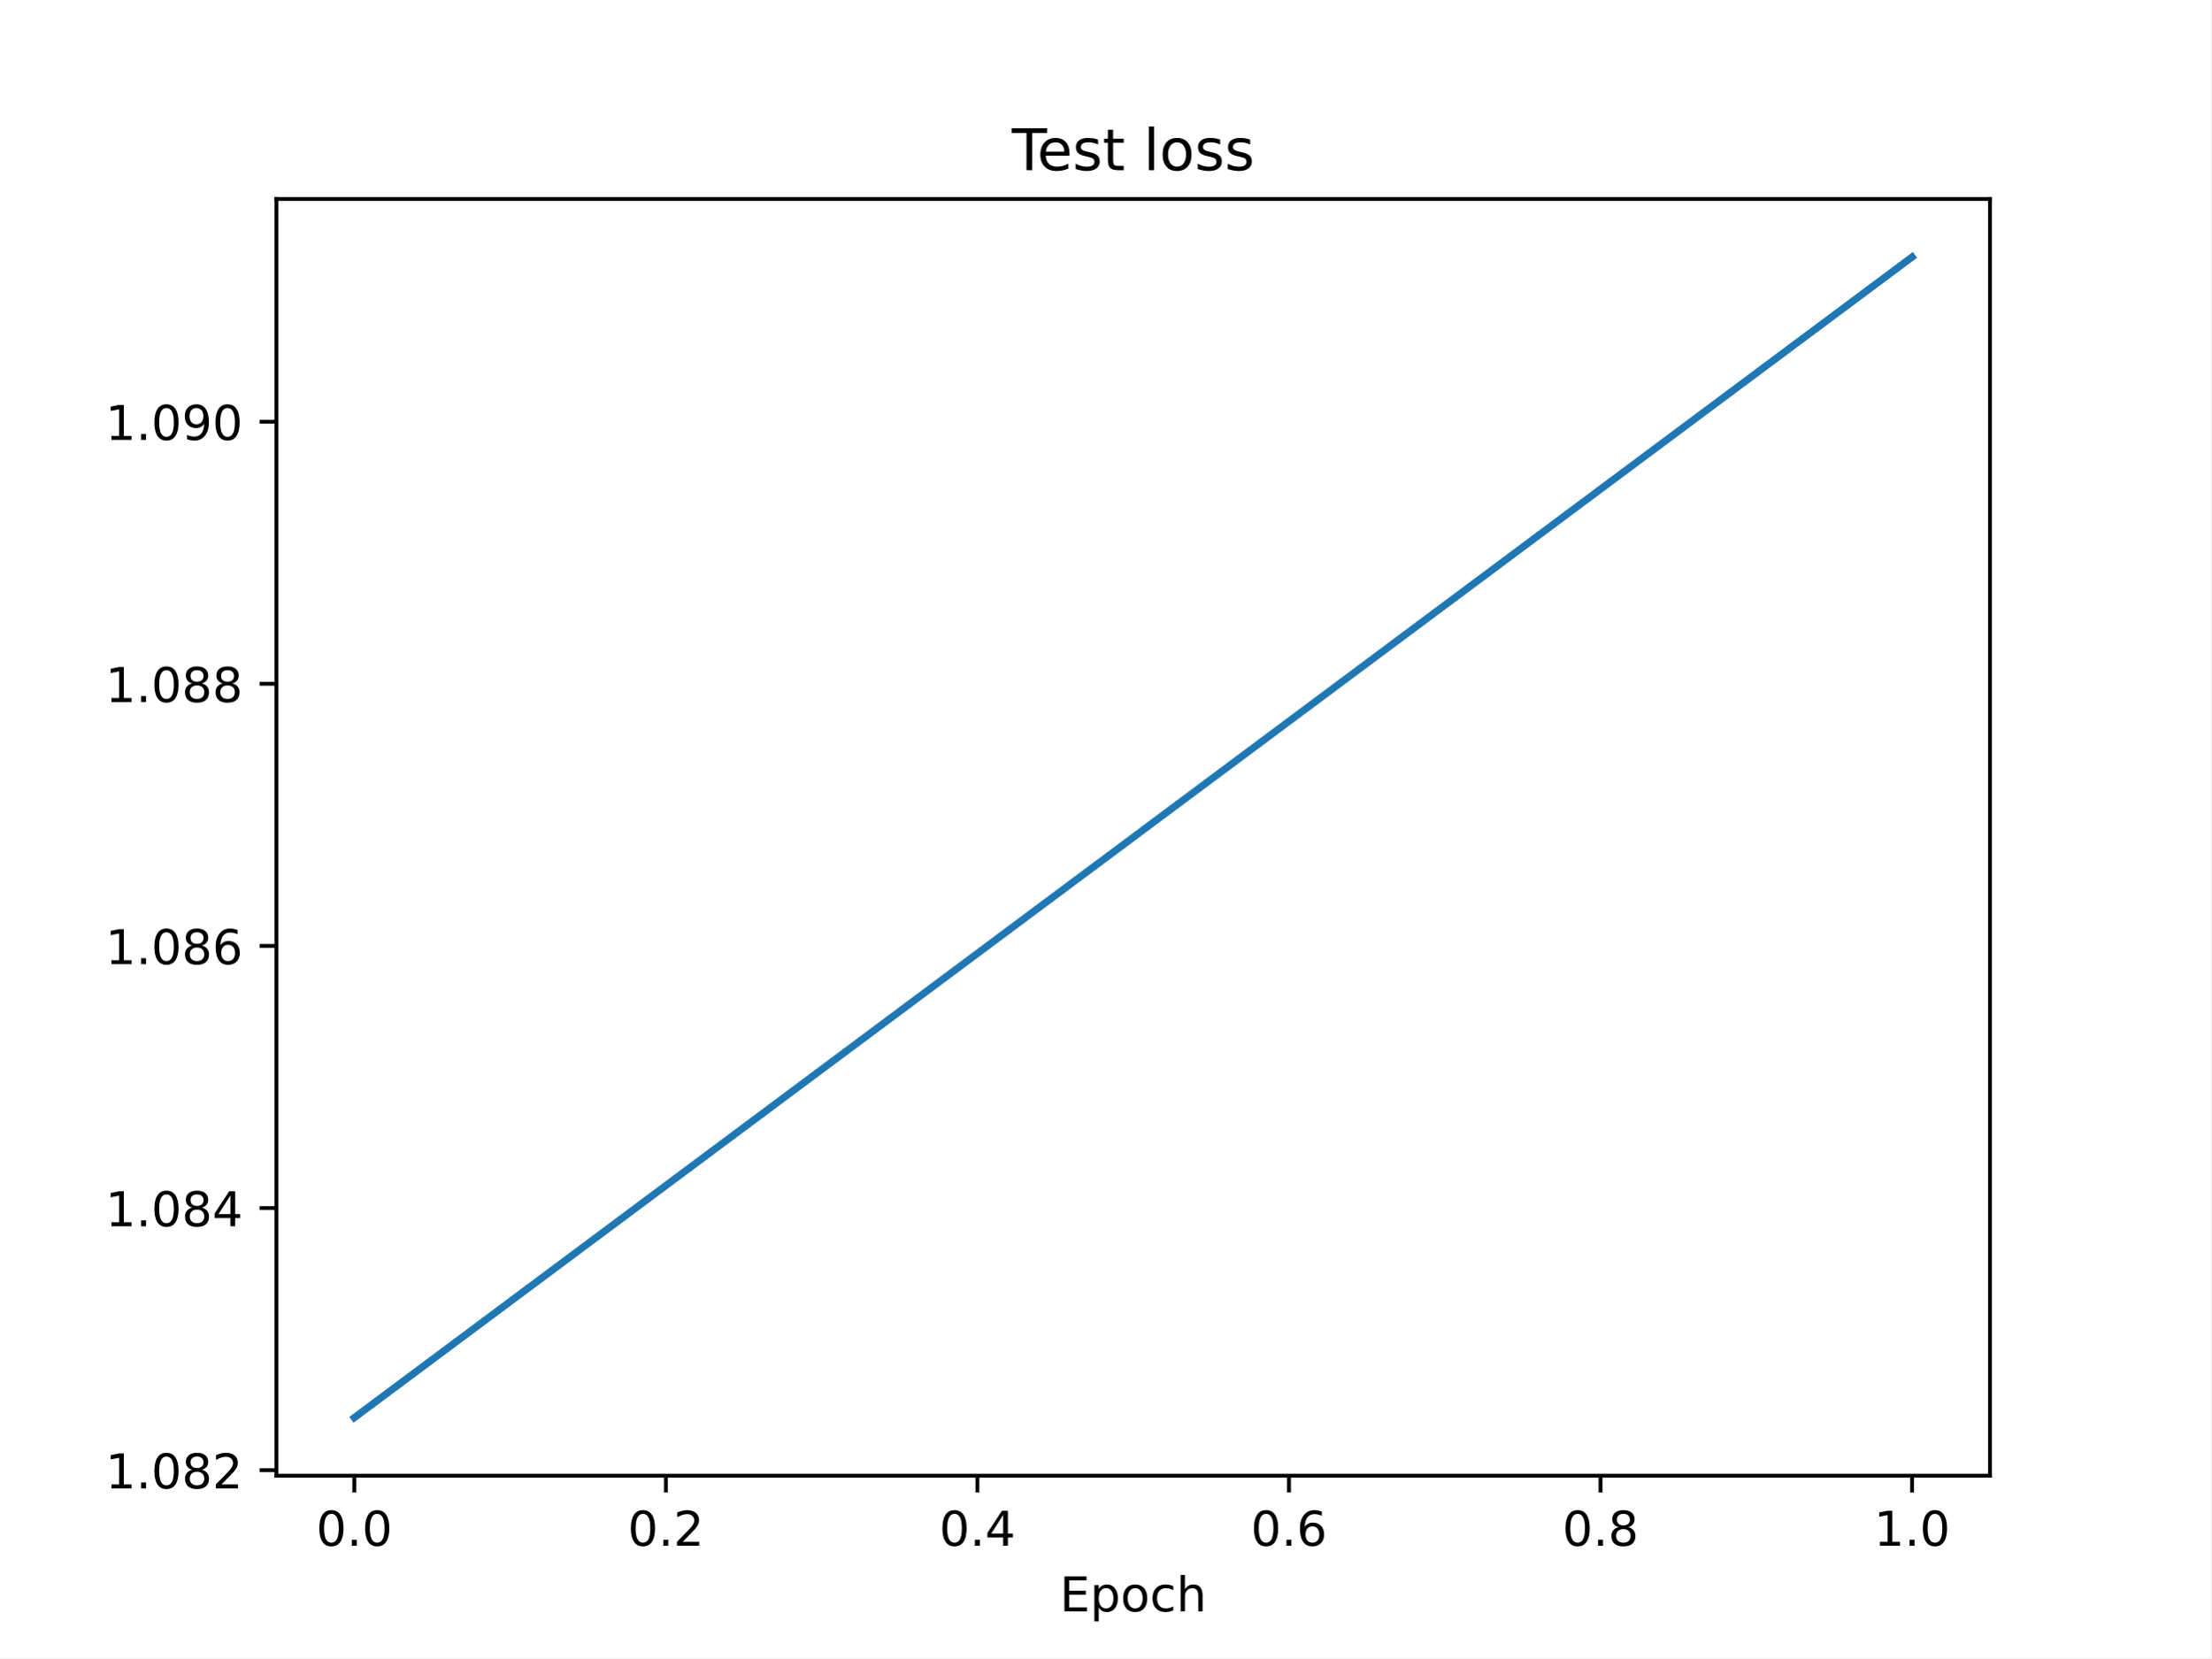
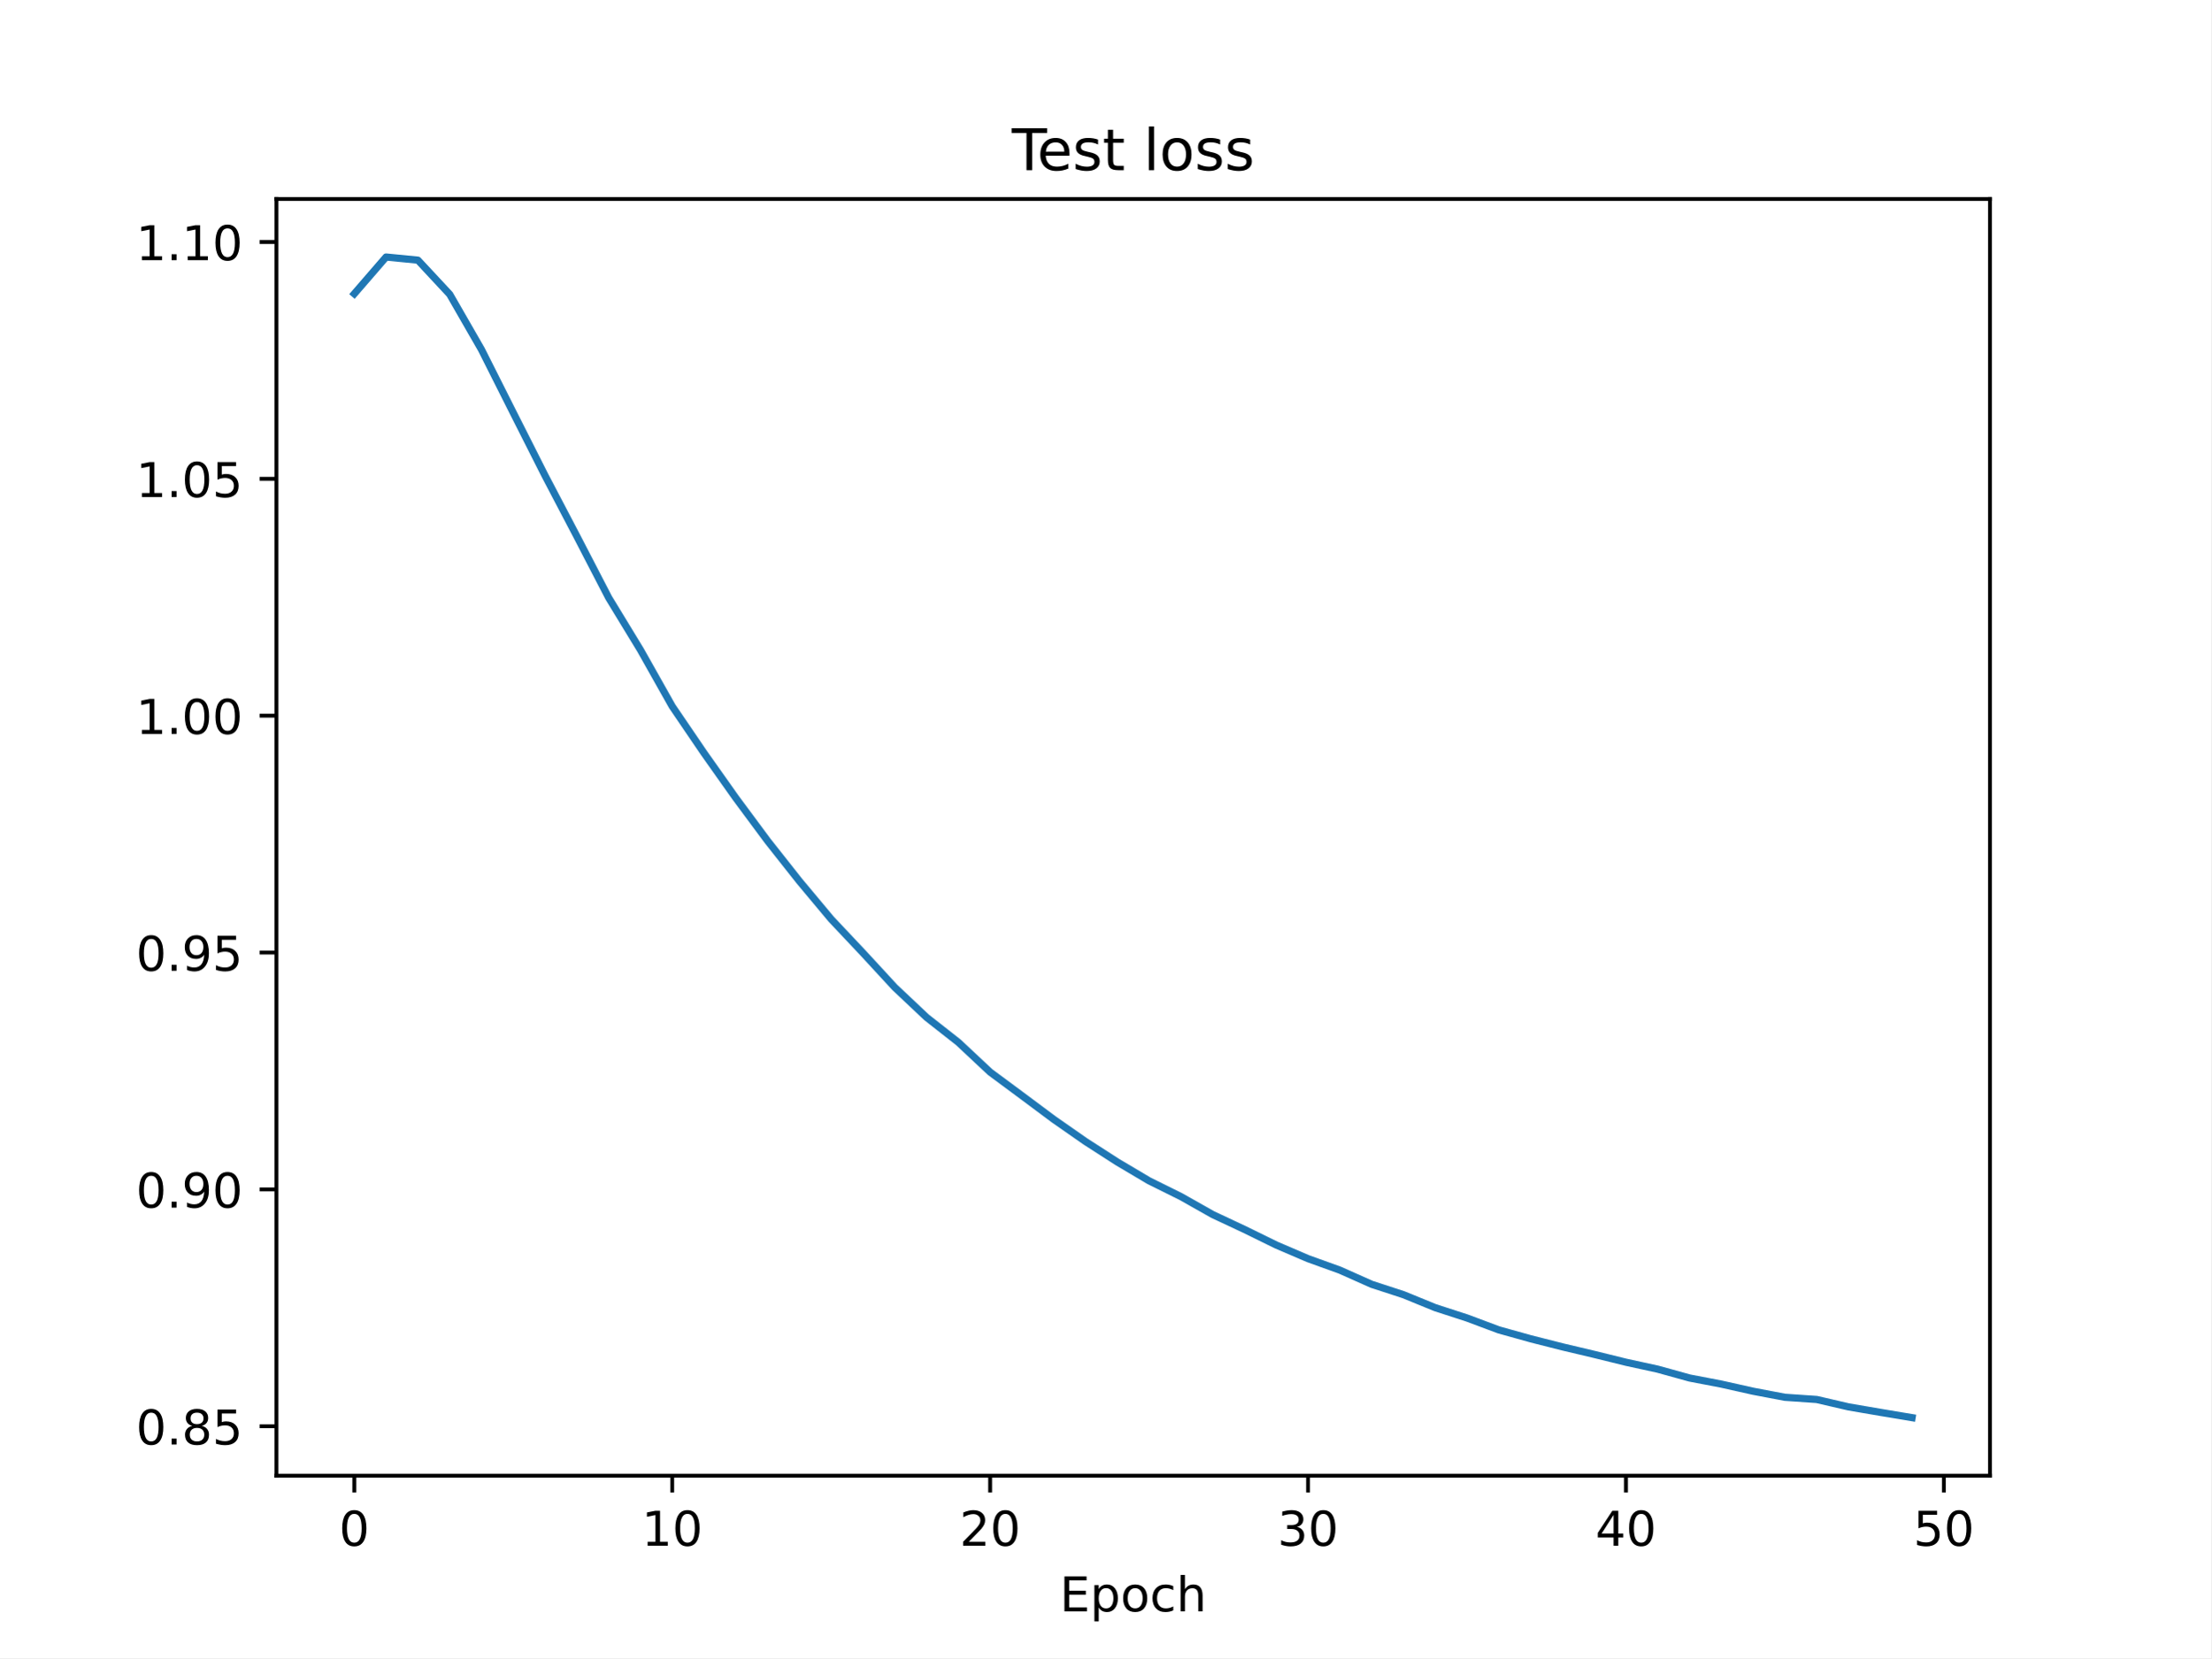
<svg xmlns="http://www.w3.org/2000/svg" xmlns:xlink="http://www.w3.org/1999/xlink" width="460.8pt" height="345.6pt" viewBox="0 0 460.8 345.6" version="1.1">
  <defs>
    <style type="text/css">*{stroke-linejoin: round; stroke-linecap: butt}</style>
  </defs>
  <g id="figure_1">
    <g id="patch_1">
      <path d="M 0 345.6  L 460.8 345.6  L 460.8 0  L 0 0  z " style="fill: #ffffff" />
    </g>
    <g id="axes_1">
      <g id="patch_2">
        <path d="M 57.6 307.584  L 414.72 307.584  L 414.72 41.472  L 57.6 41.472  z " style="fill: #ffffff" />
      </g>
      <g id="matplotlib.axis_1">
        <g id="xtick_1">
          <g id="line2d_1">
            <defs>
-               <path id="md908073385" d="M 0 0  L 0 3.5  " style="stroke: #000000; stroke-width: 0.8" />
+               <path id="m14525b3423" d="M 0 0  L 0 3.5  " style="stroke: #000000; stroke-width: 0.8" />
            </defs>
            <g>
-               <use xlink:href="#md908073385" x="73.833" y="307.584" style="stroke: #000000; stroke-width: 0.8" />
+               <use xlink:href="#m14525b3423" x="73.833" y="307.584" style="stroke: #000000; stroke-width: 0.8" />
            </g>
          </g>
          <g id="text_1">
-             <g transform="translate(65.88116 322.1824) scale(0.1 -0.1)">
+             <g transform="translate(70.65148 322.1824) scale(0.1 -0.1)">
              <defs>
                <path id="DejaVuSans-30" d="M 2034 4250  Q 1547 4250 1301 3770  Q 1056 3291 1056 2328  Q 1056 1369 1301 889  Q 1547 409 2034 409  Q 2525 409 2770 889  Q 3016 1369 3016 2328  Q 3016 3291 2770 3770  Q 2525 4250 2034 4250  z M 2034 4750  Q 2819 4750 3233 4129  Q 3647 3509 3647 2328  Q 3647 1150 3233 529  Q 2819 -91 2034 -91  Q 1250 -91 836 529  Q 422 1150 422 2328  Q 422 3509 836 4129  Q 1250 4750 2034 4750  z " transform="scale(0.015625)" />
-                 <path id="DejaVuSans-2e" d="M 684 794  L 1344 794  L 1344 0  L 684 0  L 684 794  z " transform="scale(0.015625)" />
-               </defs>
-               <use xlink:href="#DejaVuSans-30" />
-               <use xlink:href="#DejaVuSans-2e" x="63.623" />
-               <use xlink:href="#DejaVuSans-30" x="95.41" />
+               </defs>
+               <use xlink:href="#DejaVuSans-30" />
            </g>
          </g>
        </g>
        <g id="xtick_2">
          <g id="line2d_2">
            <g>
-               <use xlink:href="#md908073385" x="138.764" y="307.584" style="stroke: #000000; stroke-width: 0.8" />
+               <use xlink:href="#m14525b3423" x="140.089" y="307.584" style="stroke: #000000; stroke-width: 0.8" />
            </g>
          </g>
          <g id="text_2">
-             <g transform="translate(130.8121 322.1824) scale(0.1 -0.1)">
-               <defs>
-                 <path id="DejaVuSans-32" d="M 1228 531  L 3431 531  L 3431 0  L 469 0  L 469 531  Q 828 903 1448 1529  Q 2069 2156 2228 2338  Q 2531 2678 2651 2914  Q 2772 3150 2772 3378  Q 2772 3750 2511 3984  Q 2250 4219 1831 4219  Q 1534 4219 1204 4116  Q 875 4013 500 3803  L 500 4441  Q 881 4594 1212 4672  Q 1544 4750 1819 4750  Q 2544 4750 2975 4387  Q 3406 4025 3406 3419  Q 3406 3131 3298 2873  Q 3191 2616 2906 2266  Q 2828 2175 2409 1742  Q 1991 1309 1228 531  z " transform="scale(0.015625)" />
-               </defs>
-               <use xlink:href="#DejaVuSans-30" />
-               <use xlink:href="#DejaVuSans-2e" x="63.623" />
-               <use xlink:href="#DejaVuSans-32" x="95.41" />
+             <g transform="translate(133.7263 322.1824) scale(0.1 -0.1)">
+               <defs>
+                 <path id="DejaVuSans-31" d="M 794 531  L 1825 531  L 1825 4091  L 703 3866  L 703 4441  L 1819 4666  L 2450 4666  L 2450 531  L 3481 531  L 3481 0  L 794 0  L 794 531  z " transform="scale(0.015625)" />
+               </defs>
+               <use xlink:href="#DejaVuSans-31" />
+               <use xlink:href="#DejaVuSans-30" x="63.623" />
            </g>
          </g>
        </g>
        <g id="xtick_3">
          <g id="line2d_3">
            <g>
-               <use xlink:href="#md908073385" x="203.695" y="307.584" style="stroke: #000000; stroke-width: 0.8" />
+               <use xlink:href="#m14525b3423" x="206.345" y="307.584" style="stroke: #000000; stroke-width: 0.8" />
            </g>
          </g>
          <g id="text_3">
-             <g transform="translate(195.743 322.1824) scale(0.1 -0.1)">
-               <defs>
-                 <path id="DejaVuSans-34" d="M 2419 4116  L 825 1625  L 2419 1625  L 2419 4116  z M 2253 4666  L 3047 4666  L 3047 1625  L 3713 1625  L 3713 1100  L 3047 1100  L 3047 0  L 2419 0  L 2419 1100  L 313 1100  L 313 1709  L 2253 4666  z " transform="scale(0.015625)" />
-               </defs>
-               <use xlink:href="#DejaVuSans-30" />
-               <use xlink:href="#DejaVuSans-2e" x="63.623" />
-               <use xlink:href="#DejaVuSans-34" x="95.41" />
+             <g transform="translate(199.9823 322.1824) scale(0.1 -0.1)">
+               <defs>
+                 <path id="DejaVuSans-32" d="M 1228 531  L 3431 531  L 3431 0  L 469 0  L 469 531  Q 828 903 1448 1529  Q 2069 2156 2228 2338  Q 2531 2678 2651 2914  Q 2772 3150 2772 3378  Q 2772 3750 2511 3984  Q 2250 4219 1831 4219  Q 1534 4219 1204 4116  Q 875 4013 500 3803  L 500 4441  Q 881 4594 1212 4672  Q 1544 4750 1819 4750  Q 2544 4750 2975 4387  Q 3406 4025 3406 3419  Q 3406 3131 3298 2873  Q 3191 2616 2906 2266  Q 2828 2175 2409 1742  Q 1991 1309 1228 531  z " transform="scale(0.015625)" />
+               </defs>
+               <use xlink:href="#DejaVuSans-32" />
+               <use xlink:href="#DejaVuSans-30" x="63.623" />
            </g>
          </g>
        </g>
        <g id="xtick_4">
          <g id="line2d_4">
            <g>
-               <use xlink:href="#md908073385" x="268.625" y="307.584" style="stroke: #000000; stroke-width: 0.8" />
+               <use xlink:href="#m14525b3423" x="272.601" y="307.584" style="stroke: #000000; stroke-width: 0.8" />
            </g>
          </g>
          <g id="text_4">
-             <g transform="translate(260.6739 322.1824) scale(0.1 -0.1)">
-               <defs>
-                 <path id="DejaVuSans-36" d="M 2113 2584  Q 1688 2584 1439 2293  Q 1191 2003 1191 1497  Q 1191 994 1439 701  Q 1688 409 2113 409  Q 2538 409 2786 701  Q 3034 994 3034 1497  Q 3034 2003 2786 2293  Q 2538 2584 2113 2584  z M 3366 4563  L 3366 3988  Q 3128 4100 2886 4159  Q 2644 4219 2406 4219  Q 1781 4219 1451 3797  Q 1122 3375 1075 2522  Q 1259 2794 1537 2939  Q 1816 3084 2150 3084  Q 2853 3084 3261 2657  Q 3669 2231 3669 1497  Q 3669 778 3244 343  Q 2819 -91 2113 -91  Q 1303 -91 875 529  Q 447 1150 447 2328  Q 447 3434 972 4092  Q 1497 4750 2381 4750  Q 2619 4750 2861 4703  Q 3103 4656 3366 4563  z " transform="scale(0.015625)" />
-               </defs>
-               <use xlink:href="#DejaVuSans-30" />
-               <use xlink:href="#DejaVuSans-2e" x="63.623" />
-               <use xlink:href="#DejaVuSans-36" x="95.41" />
+             <g transform="translate(266.2383 322.1824) scale(0.1 -0.1)">
+               <defs>
+                 <path id="DejaVuSans-33" d="M 2597 2516  Q 3050 2419 3304 2112  Q 3559 1806 3559 1356  Q 3559 666 3084 287  Q 2609 -91 1734 -91  Q 1441 -91 1130 -33  Q 819 25 488 141  L 488 750  Q 750 597 1062 519  Q 1375 441 1716 441  Q 2309 441 2620 675  Q 2931 909 2931 1356  Q 2931 1769 2642 2001  Q 2353 2234 1838 2234  L 1294 2234  L 1294 2753  L 1863 2753  Q 2328 2753 2575 2939  Q 2822 3125 2822 3475  Q 2822 3834 2567 4026  Q 2313 4219 1838 4219  Q 1578 4219 1281 4162  Q 984 4106 628 3988  L 628 4550  Q 988 4650 1302 4700  Q 1616 4750 1894 4750  Q 2613 4750 3031 4423  Q 3450 4097 3450 3541  Q 3450 3153 3228 2886  Q 3006 2619 2597 2516  z " transform="scale(0.015625)" />
+               </defs>
+               <use xlink:href="#DejaVuSans-33" />
+               <use xlink:href="#DejaVuSans-30" x="63.623" />
            </g>
          </g>
        </g>
        <g id="xtick_5">
          <g id="line2d_5">
            <g>
-               <use xlink:href="#md908073385" x="333.556" y="307.584" style="stroke: #000000; stroke-width: 0.8" />
+               <use xlink:href="#m14525b3423" x="338.857" y="307.584" style="stroke: #000000; stroke-width: 0.8" />
            </g>
          </g>
          <g id="text_5">
-             <g transform="translate(325.6048 322.1824) scale(0.1 -0.1)">
-               <defs>
-                 <path id="DejaVuSans-38" d="M 2034 2216  Q 1584 2216 1326 1975  Q 1069 1734 1069 1313  Q 1069 891 1326 650  Q 1584 409 2034 409  Q 2484 409 2743 651  Q 3003 894 3003 1313  Q 3003 1734 2745 1975  Q 2488 2216 2034 2216  z M 1403 2484  Q 997 2584 770 2862  Q 544 3141 544 3541  Q 544 4100 942 4425  Q 1341 4750 2034 4750  Q 2731 4750 3128 4425  Q 3525 4100 3525 3541  Q 3525 3141 3298 2862  Q 3072 2584 2669 2484  Q 3125 2378 3379 2068  Q 3634 1759 3634 1313  Q 3634 634 3220 271  Q 2806 -91 2034 -91  Q 1263 -91 848 271  Q 434 634 434 1313  Q 434 1759 690 2068  Q 947 2378 1403 2484  z M 1172 3481  Q 1172 3119 1398 2916  Q 1625 2713 2034 2713  Q 2441 2713 2670 2916  Q 2900 3119 2900 3481  Q 2900 3844 2670 4047  Q 2441 4250 2034 4250  Q 1625 4250 1398 4047  Q 1172 3844 1172 3481  z " transform="scale(0.015625)" />
-               </defs>
-               <use xlink:href="#DejaVuSans-30" />
-               <use xlink:href="#DejaVuSans-2e" x="63.623" />
-               <use xlink:href="#DejaVuSans-38" x="95.41" />
+             <g transform="translate(332.4943 322.1824) scale(0.1 -0.1)">
+               <defs>
+                 <path id="DejaVuSans-34" d="M 2419 4116  L 825 1625  L 2419 1625  L 2419 4116  z M 2253 4666  L 3047 4666  L 3047 1625  L 3713 1625  L 3713 1100  L 3047 1100  L 3047 0  L 2419 0  L 2419 1100  L 313 1100  L 313 1709  L 2253 4666  z " transform="scale(0.015625)" />
+               </defs>
+               <use xlink:href="#DejaVuSans-34" />
+               <use xlink:href="#DejaVuSans-30" x="63.623" />
            </g>
          </g>
        </g>
        <g id="xtick_6">
          <g id="line2d_6">
            <g>
-               <use xlink:href="#md908073385" x="398.487" y="307.584" style="stroke: #000000; stroke-width: 0.8" />
+               <use xlink:href="#m14525b3423" x="405.113" y="307.584" style="stroke: #000000; stroke-width: 0.8" />
            </g>
          </g>
          <g id="text_6">
-             <g transform="translate(390.5357 322.1824) scale(0.1 -0.1)">
-               <defs>
-                 <path id="DejaVuSans-31" d="M 794 531  L 1825 531  L 1825 4091  L 703 3866  L 703 4441  L 1819 4666  L 2450 4666  L 2450 531  L 3481 531  L 3481 0  L 794 0  L 794 531  z " transform="scale(0.015625)" />
-               </defs>
-               <use xlink:href="#DejaVuSans-31" />
-               <use xlink:href="#DejaVuSans-2e" x="63.623" />
-               <use xlink:href="#DejaVuSans-30" x="95.41" />
+             <g transform="translate(398.7504 322.1824) scale(0.1 -0.1)">
+               <defs>
+                 <path id="DejaVuSans-35" d="M 691 4666  L 3169 4666  L 3169 4134  L 1269 4134  L 1269 2991  Q 1406 3038 1543 3061  Q 1681 3084 1819 3084  Q 2600 3084 3056 2656  Q 3513 2228 3513 1497  Q 3513 744 3044 326  Q 2575 -91 1722 -91  Q 1428 -91 1123 -41  Q 819 9 494 109  L 494 744  Q 775 591 1075 516  Q 1375 441 1709 441  Q 2250 441 2565 725  Q 2881 1009 2881 1497  Q 2881 1984 2565 2268  Q 2250 2553 1709 2553  Q 1456 2553 1204 2497  Q 953 2441 691 2322  L 691 4666  z " transform="scale(0.015625)" />
+               </defs>
+               <use xlink:href="#DejaVuSans-35" />
+               <use xlink:href="#DejaVuSans-30" x="63.623" />
            </g>
          </g>
        </g>
        <g id="text_7">
          <g transform="translate(220.8491 335.8606) scale(0.1 -0.1)">
            <defs>
              <path id="DejaVuSans-45" d="M 628 4666  L 3578 4666  L 3578 4134  L 1259 4134  L 1259 2753  L 3481 2753  L 3481 2222  L 1259 2222  L 1259 531  L 3634 531  L 3634 0  L 628 0  L 628 4666  z " transform="scale(0.015625)" />
              <path id="DejaVuSans-70" d="M 1159 525  L 1159 -1331  L 581 -1331  L 581 3500  L 1159 3500  L 1159 2969  Q 1341 3281 1617 3432  Q 1894 3584 2278 3584  Q 2916 3584 3314 3078  Q 3713 2572 3713 1747  Q 3713 922 3314 415  Q 2916 -91 2278 -91  Q 1894 -91 1617 61  Q 1341 213 1159 525  z M 3116 1747  Q 3116 2381 2855 2742  Q 2594 3103 2138 3103  Q 1681 3103 1420 2742  Q 1159 2381 1159 1747  Q 1159 1113 1420 752  Q 1681 391 2138 391  Q 2594 391 2855 752  Q 3116 1113 3116 1747  z " transform="scale(0.015625)" />
              <path id="DejaVuSans-6f" d="M 1959 3097  Q 1497 3097 1228 2736  Q 959 2375 959 1747  Q 959 1119 1226 758  Q 1494 397 1959 397  Q 2419 397 2687 759  Q 2956 1122 2956 1747  Q 2956 2369 2687 2733  Q 2419 3097 1959 3097  z M 1959 3584  Q 2709 3584 3137 3096  Q 3566 2609 3566 1747  Q 3566 888 3137 398  Q 2709 -91 1959 -91  Q 1206 -91 779 398  Q 353 888 353 1747  Q 353 2609 779 3096  Q 1206 3584 1959 3584  z " transform="scale(0.015625)" />
              <path id="DejaVuSans-63" d="M 3122 3366  L 3122 2828  Q 2878 2963 2633 3030  Q 2388 3097 2138 3097  Q 1578 3097 1268 2742  Q 959 2388 959 1747  Q 959 1106 1268 751  Q 1578 397 2138 397  Q 2388 397 2633 464  Q 2878 531 3122 666  L 3122 134  Q 2881 22 2623 -34  Q 2366 -91 2075 -91  Q 1284 -91 818 406  Q 353 903 353 1747  Q 353 2603 823 3093  Q 1294 3584 2113 3584  Q 2378 3584 2631 3529  Q 2884 3475 3122 3366  z " transform="scale(0.015625)" />
              <path id="DejaVuSans-68" d="M 3513 2113  L 3513 0  L 2938 0  L 2938 2094  Q 2938 2591 2744 2837  Q 2550 3084 2163 3084  Q 1697 3084 1428 2787  Q 1159 2491 1159 1978  L 1159 0  L 581 0  L 581 4863  L 1159 4863  L 1159 2956  Q 1366 3272 1645 3428  Q 1925 3584 2291 3584  Q 2894 3584 3203 3211  Q 3513 2838 3513 2113  z " transform="scale(0.015625)" />
            </defs>
            <use xlink:href="#DejaVuSans-45" />
            <use xlink:href="#DejaVuSans-70" x="63.184" />
            <use xlink:href="#DejaVuSans-6f" x="126.66" />
            <use xlink:href="#DejaVuSans-63" x="187.842" />
            <use xlink:href="#DejaVuSans-68" x="242.822" />
          </g>
        </g>
      </g>
      <g id="matplotlib.axis_2">
        <g id="ytick_1">
          <g id="line2d_7">
            <defs>
-               <path id="m4302a28d0b" d="M 0 0  L -3.5 0  " style="stroke: #000000; stroke-width: 0.8" />
+               <path id="m3000e25f90" d="M 0 0  L -3.5 0  " style="stroke: #000000; stroke-width: 0.8" />
            </defs>
            <g>
-               <use xlink:href="#m4302a28d0b" x="57.6" y="306.434" style="stroke: #000000; stroke-width: 0.8" />
+               <use xlink:href="#m3000e25f90" x="57.6" y="297.281" style="stroke: #000000; stroke-width: 0.8" />
            </g>
          </g>
          <g id="text_8">
-             <g transform="translate(21.97188 310.2331) scale(0.1 -0.1)">
-               <use xlink:href="#DejaVuSans-31" />
-               <use xlink:href="#DejaVuSans-2e" x="63.623" />
-               <use xlink:href="#DejaVuSans-30" x="95.41" />
-               <use xlink:href="#DejaVuSans-38" x="159.033" />
-               <use xlink:href="#DejaVuSans-32" x="222.656" />
+             <g transform="translate(28.33438 301.0804) scale(0.1 -0.1)">
+               <defs>
+                 <path id="DejaVuSans-2e" d="M 684 794  L 1344 794  L 1344 0  L 684 0  L 684 794  z " transform="scale(0.015625)" />
+                 <path id="DejaVuSans-38" d="M 2034 2216  Q 1584 2216 1326 1975  Q 1069 1734 1069 1313  Q 1069 891 1326 650  Q 1584 409 2034 409  Q 2484 409 2743 651  Q 3003 894 3003 1313  Q 3003 1734 2745 1975  Q 2488 2216 2034 2216  z M 1403 2484  Q 997 2584 770 2862  Q 544 3141 544 3541  Q 544 4100 942 4425  Q 1341 4750 2034 4750  Q 2731 4750 3128 4425  Q 3525 4100 3525 3541  Q 3525 3141 3298 2862  Q 3072 2584 2669 2484  Q 3125 2378 3379 2068  Q 3634 1759 3634 1313  Q 3634 634 3220 271  Q 2806 -91 2034 -91  Q 1263 -91 848 271  Q 434 634 434 1313  Q 434 1759 690 2068  Q 947 2378 1403 2484  z M 1172 3481  Q 1172 3119 1398 2916  Q 1625 2713 2034 2713  Q 2441 2713 2670 2916  Q 2900 3119 2900 3481  Q 2900 3844 2670 4047  Q 2441 4250 2034 4250  Q 1625 4250 1398 4047  Q 1172 3844 1172 3481  z " transform="scale(0.015625)" />
+               </defs>
+               <use xlink:href="#DejaVuSans-30" />
+               <use xlink:href="#DejaVuSans-2e" x="63.623" />
+               <use xlink:href="#DejaVuSans-38" x="95.41" />
+               <use xlink:href="#DejaVuSans-35" x="159.033" />
            </g>
          </g>
        </g>
        <g id="ytick_2">
          <g id="line2d_8">
            <g>
-               <use xlink:href="#m4302a28d0b" x="57.6" y="251.797" style="stroke: #000000; stroke-width: 0.8" />
+               <use xlink:href="#m3000e25f90" x="57.6" y="247.911" style="stroke: #000000; stroke-width: 0.8" />
            </g>
          </g>
          <g id="text_9">
-             <g transform="translate(21.97188 255.5959) scale(0.1 -0.1)">
-               <use xlink:href="#DejaVuSans-31" />
-               <use xlink:href="#DejaVuSans-2e" x="63.623" />
-               <use xlink:href="#DejaVuSans-30" x="95.41" />
-               <use xlink:href="#DejaVuSans-38" x="159.033" />
-               <use xlink:href="#DejaVuSans-34" x="222.656" />
+             <g transform="translate(28.33438 251.7101) scale(0.1 -0.1)">
+               <defs>
+                 <path id="DejaVuSans-39" d="M 703 97  L 703 672  Q 941 559 1184 500  Q 1428 441 1663 441  Q 2288 441 2617 861  Q 2947 1281 2994 2138  Q 2813 1869 2534 1725  Q 2256 1581 1919 1581  Q 1219 1581 811 2004  Q 403 2428 403 3163  Q 403 3881 828 4315  Q 1253 4750 1959 4750  Q 2769 4750 3195 4129  Q 3622 3509 3622 2328  Q 3622 1225 3098 567  Q 2575 -91 1691 -91  Q 1453 -91 1209 -44  Q 966 3 703 97  z M 1959 2075  Q 2384 2075 2632 2365  Q 2881 2656 2881 3163  Q 2881 3666 2632 3958  Q 2384 4250 1959 4250  Q 1534 4250 1286 3958  Q 1038 3666 1038 3163  Q 1038 2656 1286 2365  Q 1534 2075 1959 2075  z " transform="scale(0.015625)" />
+               </defs>
+               <use xlink:href="#DejaVuSans-30" />
+               <use xlink:href="#DejaVuSans-2e" x="63.623" />
+               <use xlink:href="#DejaVuSans-39" x="95.41" />
+               <use xlink:href="#DejaVuSans-30" x="159.033" />
            </g>
          </g>
        </g>
        <g id="ytick_3">
          <g id="line2d_9">
            <g>
-               <use xlink:href="#m4302a28d0b" x="57.6" y="197.159" style="stroke: #000000; stroke-width: 0.8" />
+               <use xlink:href="#m3000e25f90" x="57.6" y="198.541" style="stroke: #000000; stroke-width: 0.8" />
            </g>
          </g>
          <g id="text_10">
-             <g transform="translate(21.97188 200.9587) scale(0.1 -0.1)">
-               <use xlink:href="#DejaVuSans-31" />
-               <use xlink:href="#DejaVuSans-2e" x="63.623" />
-               <use xlink:href="#DejaVuSans-30" x="95.41" />
-               <use xlink:href="#DejaVuSans-38" x="159.033" />
-               <use xlink:href="#DejaVuSans-36" x="222.656" />
+             <g transform="translate(28.33438 202.3399) scale(0.1 -0.1)">
+               <use xlink:href="#DejaVuSans-30" />
+               <use xlink:href="#DejaVuSans-2e" x="63.623" />
+               <use xlink:href="#DejaVuSans-39" x="95.41" />
+               <use xlink:href="#DejaVuSans-35" x="159.033" />
            </g>
          </g>
        </g>
        <g id="ytick_4">
          <g id="line2d_10">
            <g>
-               <use xlink:href="#m4302a28d0b" x="57.6" y="142.522" style="stroke: #000000; stroke-width: 0.8" />
+               <use xlink:href="#m3000e25f90" x="57.6" y="149.17" style="stroke: #000000; stroke-width: 0.8" />
            </g>
          </g>
          <g id="text_11">
-             <g transform="translate(21.97188 146.3215) scale(0.1 -0.1)">
+             <g transform="translate(28.33438 152.9696) scale(0.1 -0.1)">
              <use xlink:href="#DejaVuSans-31" />
              <use xlink:href="#DejaVuSans-2e" x="63.623" />
              <use xlink:href="#DejaVuSans-30" x="95.41" />
-               <use xlink:href="#DejaVuSans-38" x="159.033" />
-               <use xlink:href="#DejaVuSans-38" x="222.656" />
+               <use xlink:href="#DejaVuSans-30" x="159.033" />
            </g>
          </g>
        </g>
        <g id="ytick_5">
          <g id="line2d_11">
            <g>
-               <use xlink:href="#m4302a28d0b" x="57.6" y="87.885" style="stroke: #000000; stroke-width: 0.8" />
+               <use xlink:href="#m3000e25f90" x="57.6" y="99.8" style="stroke: #000000; stroke-width: 0.8" />
            </g>
          </g>
          <g id="text_12">
-             <g transform="translate(21.97188 91.68434) scale(0.1 -0.1)">
-               <defs>
-                 <path id="DejaVuSans-39" d="M 703 97  L 703 672  Q 941 559 1184 500  Q 1428 441 1663 441  Q 2288 441 2617 861  Q 2947 1281 2994 2138  Q 2813 1869 2534 1725  Q 2256 1581 1919 1581  Q 1219 1581 811 2004  Q 403 2428 403 3163  Q 403 3881 828 4315  Q 1253 4750 1959 4750  Q 2769 4750 3195 4129  Q 3622 3509 3622 2328  Q 3622 1225 3098 567  Q 2575 -91 1691 -91  Q 1453 -91 1209 -44  Q 966 3 703 97  z M 1959 2075  Q 2384 2075 2632 2365  Q 2881 2656 2881 3163  Q 2881 3666 2632 3958  Q 2384 4250 1959 4250  Q 1534 4250 1286 3958  Q 1038 3666 1038 3163  Q 1038 2656 1286 2365  Q 1534 2075 1959 2075  z " transform="scale(0.015625)" />
-               </defs>
+             <g transform="translate(28.33438 103.5994) scale(0.1 -0.1)">
              <use xlink:href="#DejaVuSans-31" />
              <use xlink:href="#DejaVuSans-2e" x="63.623" />
              <use xlink:href="#DejaVuSans-30" x="95.41" />
-               <use xlink:href="#DejaVuSans-39" x="159.033" />
-               <use xlink:href="#DejaVuSans-30" x="222.656" />
-             </g>
-           </g>
-         </g>
-       </g>
-       <g id="line2d_12">
-         <path d="M 73.833 295.488  L 398.487 53.568  " clip-path="url(#pec57c312e1)" style="fill: none; stroke: #1f77b4; stroke-width: 1.5; stroke-linecap: square" />
+               <use xlink:href="#DejaVuSans-35" x="159.033" />
+             </g>
+           </g>
+         </g>
+         <g id="ytick_6">
+           <g id="line2d_12">
+             <g>
+               <use xlink:href="#m3000e25f90" x="57.6" y="50.43" style="stroke: #000000; stroke-width: 0.8" />
+             </g>
+           </g>
+           <g id="text_13">
+             <g transform="translate(28.33438 54.22912) scale(0.1 -0.1)">
+               <use xlink:href="#DejaVuSans-31" />
+               <use xlink:href="#DejaVuSans-2e" x="63.623" />
+               <use xlink:href="#DejaVuSans-31" x="95.41" />
+               <use xlink:href="#DejaVuSans-30" x="159.033" />
+             </g>
+           </g>
+         </g>
+       </g>
+       <g id="line2d_13">
+         <path d="M 73.833 61.227  L 80.458 53.568  L 87.084 54.219  L 93.71 61.338  L 100.335 72.861  L 106.961 86.028  L 113.586 99.136  L 120.212 111.775  L 126.838 124.572  L 133.463 135.455  L 140.089 147.219  L 146.714 156.954  L 153.34 166.32  L 159.966 175.259  L 166.591 183.645  L 173.217 191.577  L 179.842 198.61  L 186.468 205.796  L 193.094 212.048  L 199.719 217.251  L 206.345 223.461  L 212.97 228.37  L 219.596 233.31  L 226.222 237.931  L 232.847 242.197  L 239.473 246.125  L 246.098 249.408  L 252.724 253.15  L 259.35 256.258  L 265.975 259.505  L 272.601 262.349  L 279.226 264.736  L 285.852 267.69  L 292.478 269.854  L 299.103 272.562  L 305.729 274.714  L 312.354 277.193  L 318.98 279.044  L 325.606 280.728  L 332.231 282.298  L 338.857 283.934  L 345.482 285.383  L 352.108 287.22  L 358.734 288.494  L 365.359 289.98  L 371.985 291.242  L 378.61 291.699  L 385.236 293.24  L 391.862 294.38  L 398.487 295.488  " clip-path="url(#p356c860753)" style="fill: none; stroke: #1f77b4; stroke-width: 1.5; stroke-linecap: square" />
      </g>
      <g id="patch_3">
        <path d="M 57.6 307.584  L 57.6 41.472  " style="fill: none; stroke: #000000; stroke-width: 0.8; stroke-linejoin: miter; stroke-linecap: square" />
      </g>
      <g id="patch_4">
        <path d="M 414.72 307.584  L 414.72 41.472  " style="fill: none; stroke: #000000; stroke-width: 0.8; stroke-linejoin: miter; stroke-linecap: square" />
      </g>
      <g id="patch_5">
        <path d="M 57.6 307.584  L 414.72 307.584  " style="fill: none; stroke: #000000; stroke-width: 0.8; stroke-linejoin: miter; stroke-linecap: square" />
      </g>
      <g id="patch_6">
        <path d="M 57.6 41.472  L 414.72 41.472  " style="fill: none; stroke: #000000; stroke-width: 0.8; stroke-linejoin: miter; stroke-linecap: square" />
      </g>
-       <g id="text_13">
+       <g id="text_14">
        <g transform="translate(210.8494 35.472) scale(0.12 -0.12)">
          <defs>
            <path id="DejaVuSans-54" d="M -19 4666  L 3928 4666  L 3928 4134  L 2272 4134  L 2272 0  L 1638 0  L 1638 4134  L -19 4134  L -19 4666  z " transform="scale(0.015625)" />
            <path id="DejaVuSans-65" d="M 3597 1894  L 3597 1613  L 953 1613  Q 991 1019 1311 708  Q 1631 397 2203 397  Q 2534 397 2845 478  Q 3156 559 3463 722  L 3463 178  Q 3153 47 2828 -22  Q 2503 -91 2169 -91  Q 1331 -91 842 396  Q 353 884 353 1716  Q 353 2575 817 3079  Q 1281 3584 2069 3584  Q 2775 3584 3186 3129  Q 3597 2675 3597 1894  z M 3022 2063  Q 3016 2534 2758 2815  Q 2500 3097 2075 3097  Q 1594 3097 1305 2825  Q 1016 2553 972 2059  L 3022 2063  z " transform="scale(0.015625)" />
            <path id="DejaVuSans-73" d="M 2834 3397  L 2834 2853  Q 2591 2978 2328 3040  Q 2066 3103 1784 3103  Q 1356 3103 1142 2972  Q 928 2841 928 2578  Q 928 2378 1081 2264  Q 1234 2150 1697 2047  L 1894 2003  Q 2506 1872 2764 1633  Q 3022 1394 3022 966  Q 3022 478 2636 193  Q 2250 -91 1575 -91  Q 1294 -91 989 -36  Q 684 19 347 128  L 347 722  Q 666 556 975 473  Q 1284 391 1588 391  Q 1994 391 2212 530  Q 2431 669 2431 922  Q 2431 1156 2273 1281  Q 2116 1406 1581 1522  L 1381 1569  Q 847 1681 609 1914  Q 372 2147 372 2553  Q 372 3047 722 3315  Q 1072 3584 1716 3584  Q 2034 3584 2315 3537  Q 2597 3491 2834 3397  z " transform="scale(0.015625)" />
            <path id="DejaVuSans-74" d="M 1172 4494  L 1172 3500  L 2356 3500  L 2356 3053  L 1172 3053  L 1172 1153  Q 1172 725 1289 603  Q 1406 481 1766 481  L 2356 481  L 2356 0  L 1766 0  Q 1100 0 847 248  Q 594 497 594 1153  L 594 3053  L 172 3053  L 172 3500  L 594 3500  L 594 4494  L 1172 4494  z " transform="scale(0.015625)" />
            <path id="DejaVuSans-20" transform="scale(0.015625)" />
            <path id="DejaVuSans-6c" d="M 603 4863  L 1178 4863  L 1178 0  L 603 0  L 603 4863  z " transform="scale(0.015625)" />
          </defs>
          <use xlink:href="#DejaVuSans-54" />
          <use xlink:href="#DejaVuSans-65" x="44.084" />
          <use xlink:href="#DejaVuSans-73" x="105.607" />
          <use xlink:href="#DejaVuSans-74" x="157.707" />
          <use xlink:href="#DejaVuSans-20" x="196.916" />
          <use xlink:href="#DejaVuSans-6c" x="228.703" />
          <use xlink:href="#DejaVuSans-6f" x="256.486" />
          <use xlink:href="#DejaVuSans-73" x="317.668" />
          <use xlink:href="#DejaVuSans-73" x="369.768" />
        </g>
      </g>
    </g>
  </g>
  <defs>
-     <clipPath id="pec57c312e1">
+     <clipPath id="p356c860753">
      <rect x="57.6" y="41.472" width="357.12" height="266.112" />
    </clipPath>
  </defs>
</svg>
